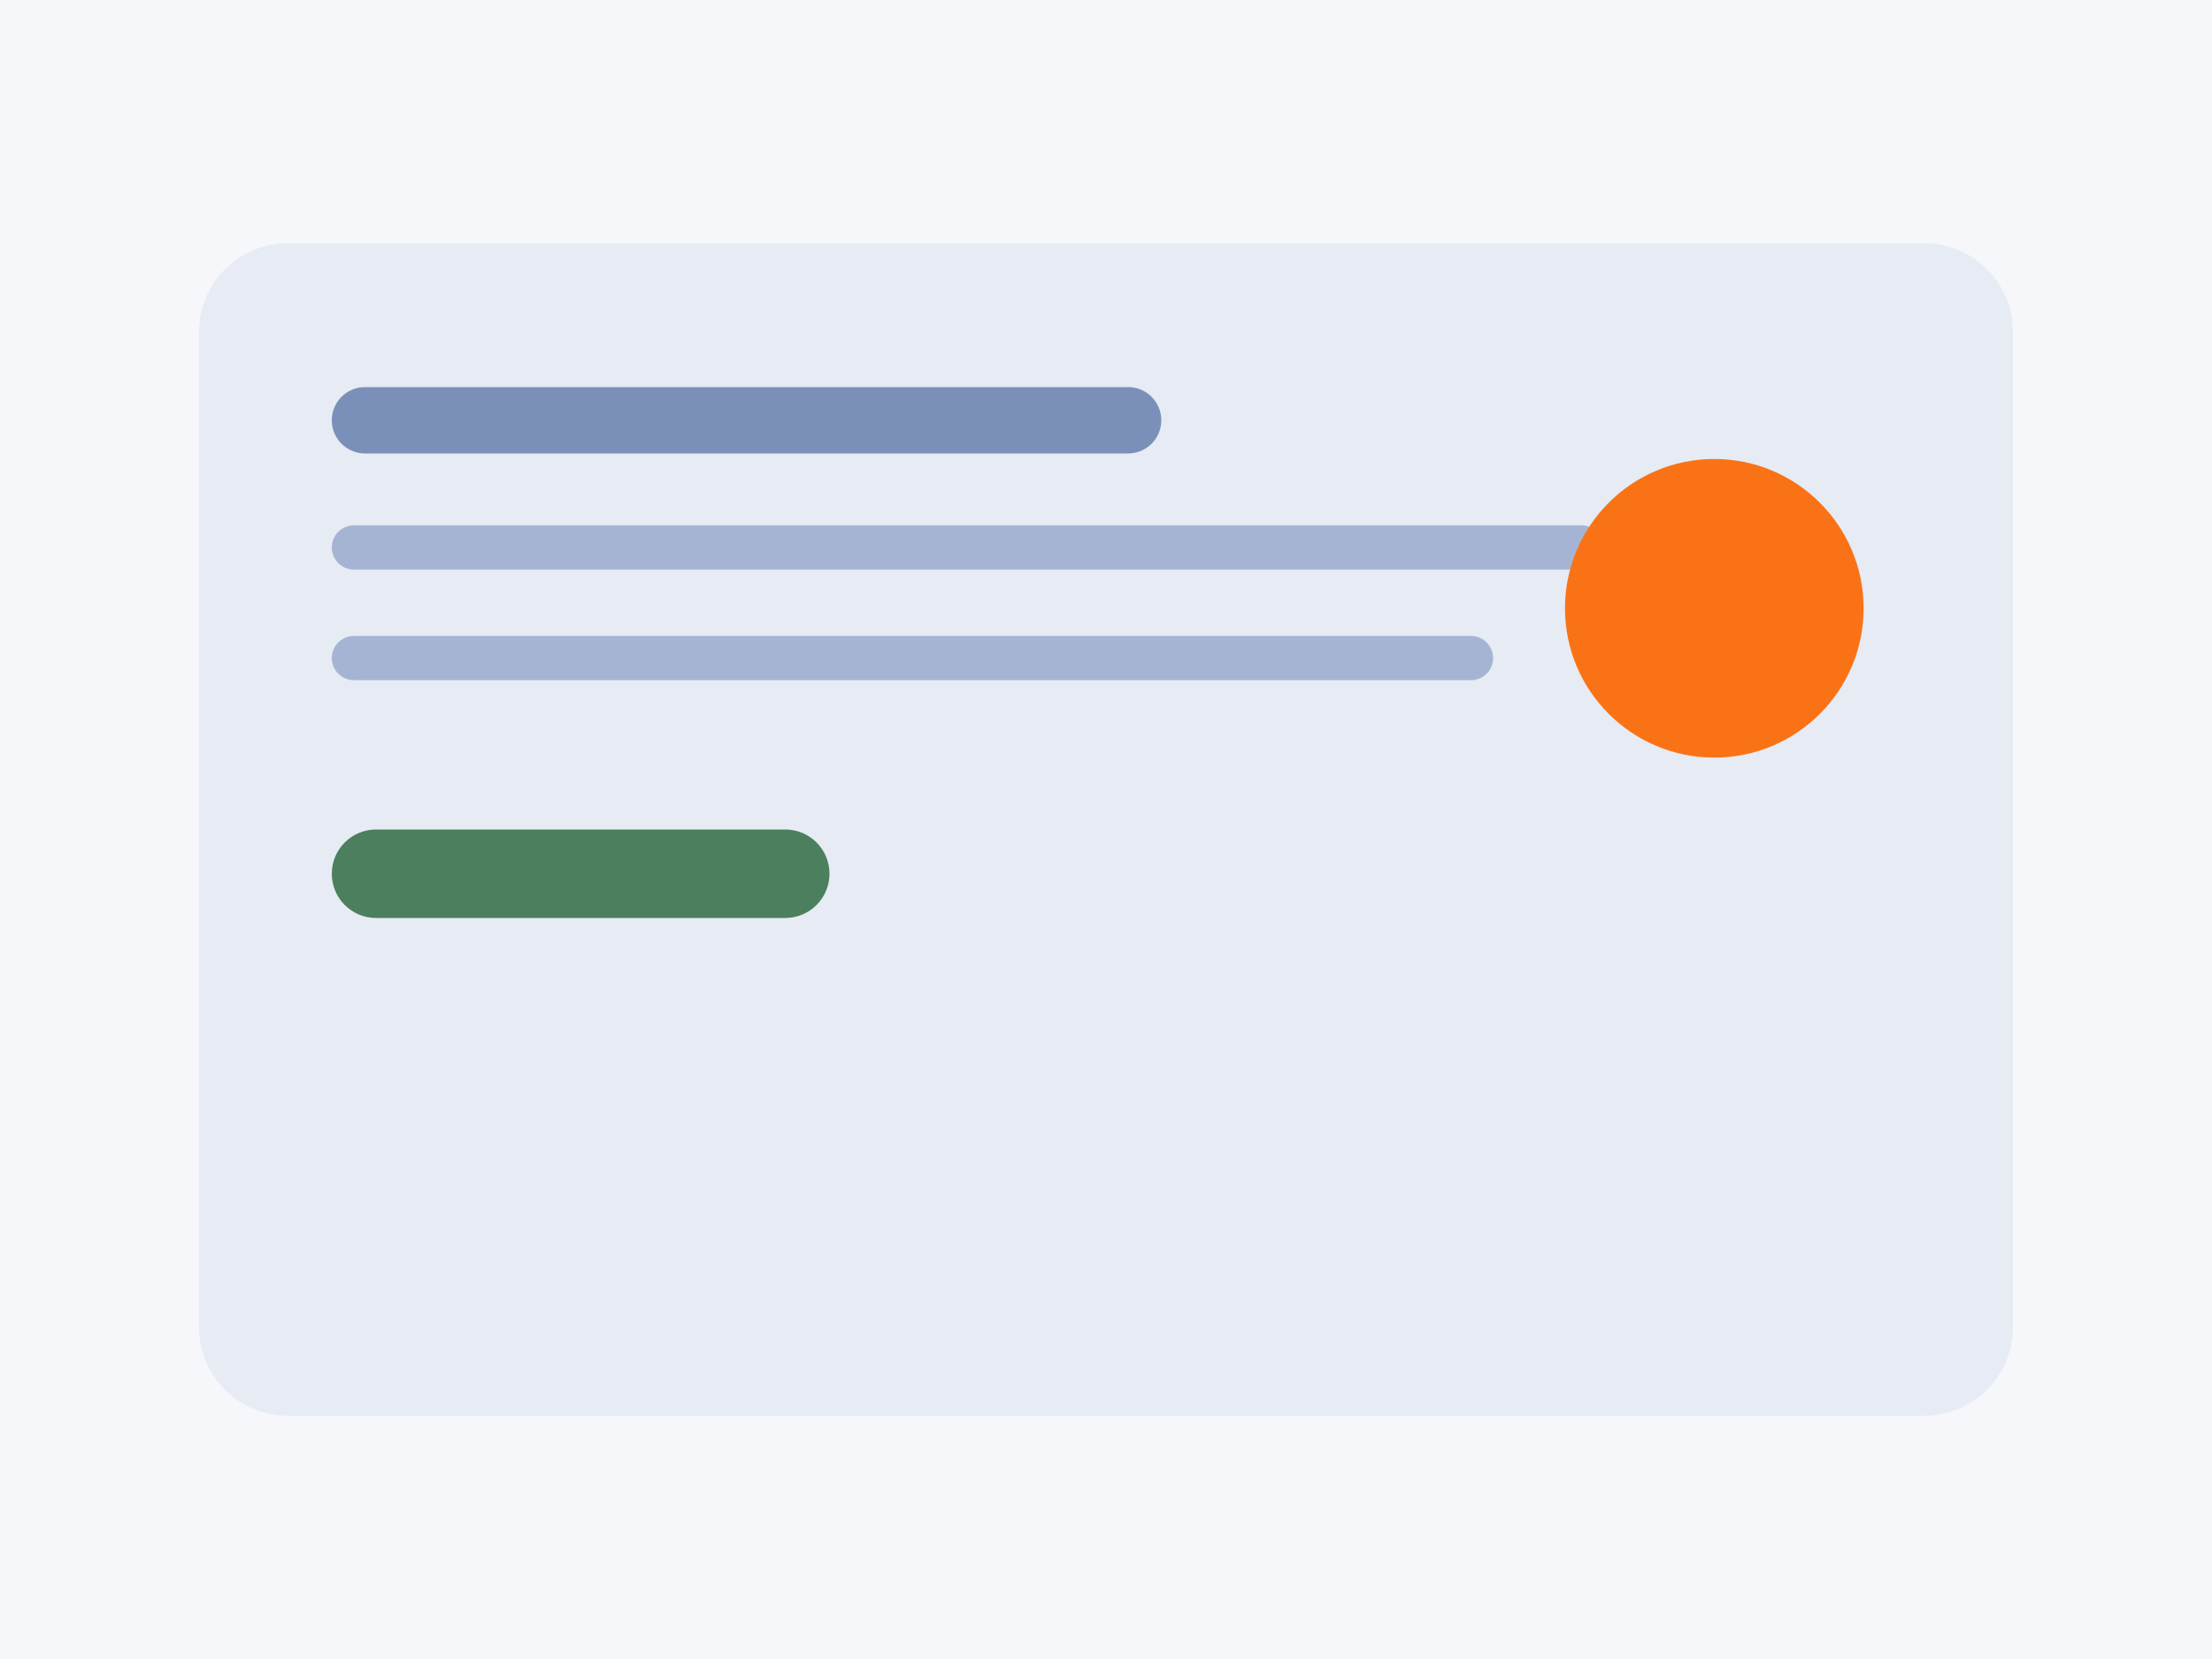
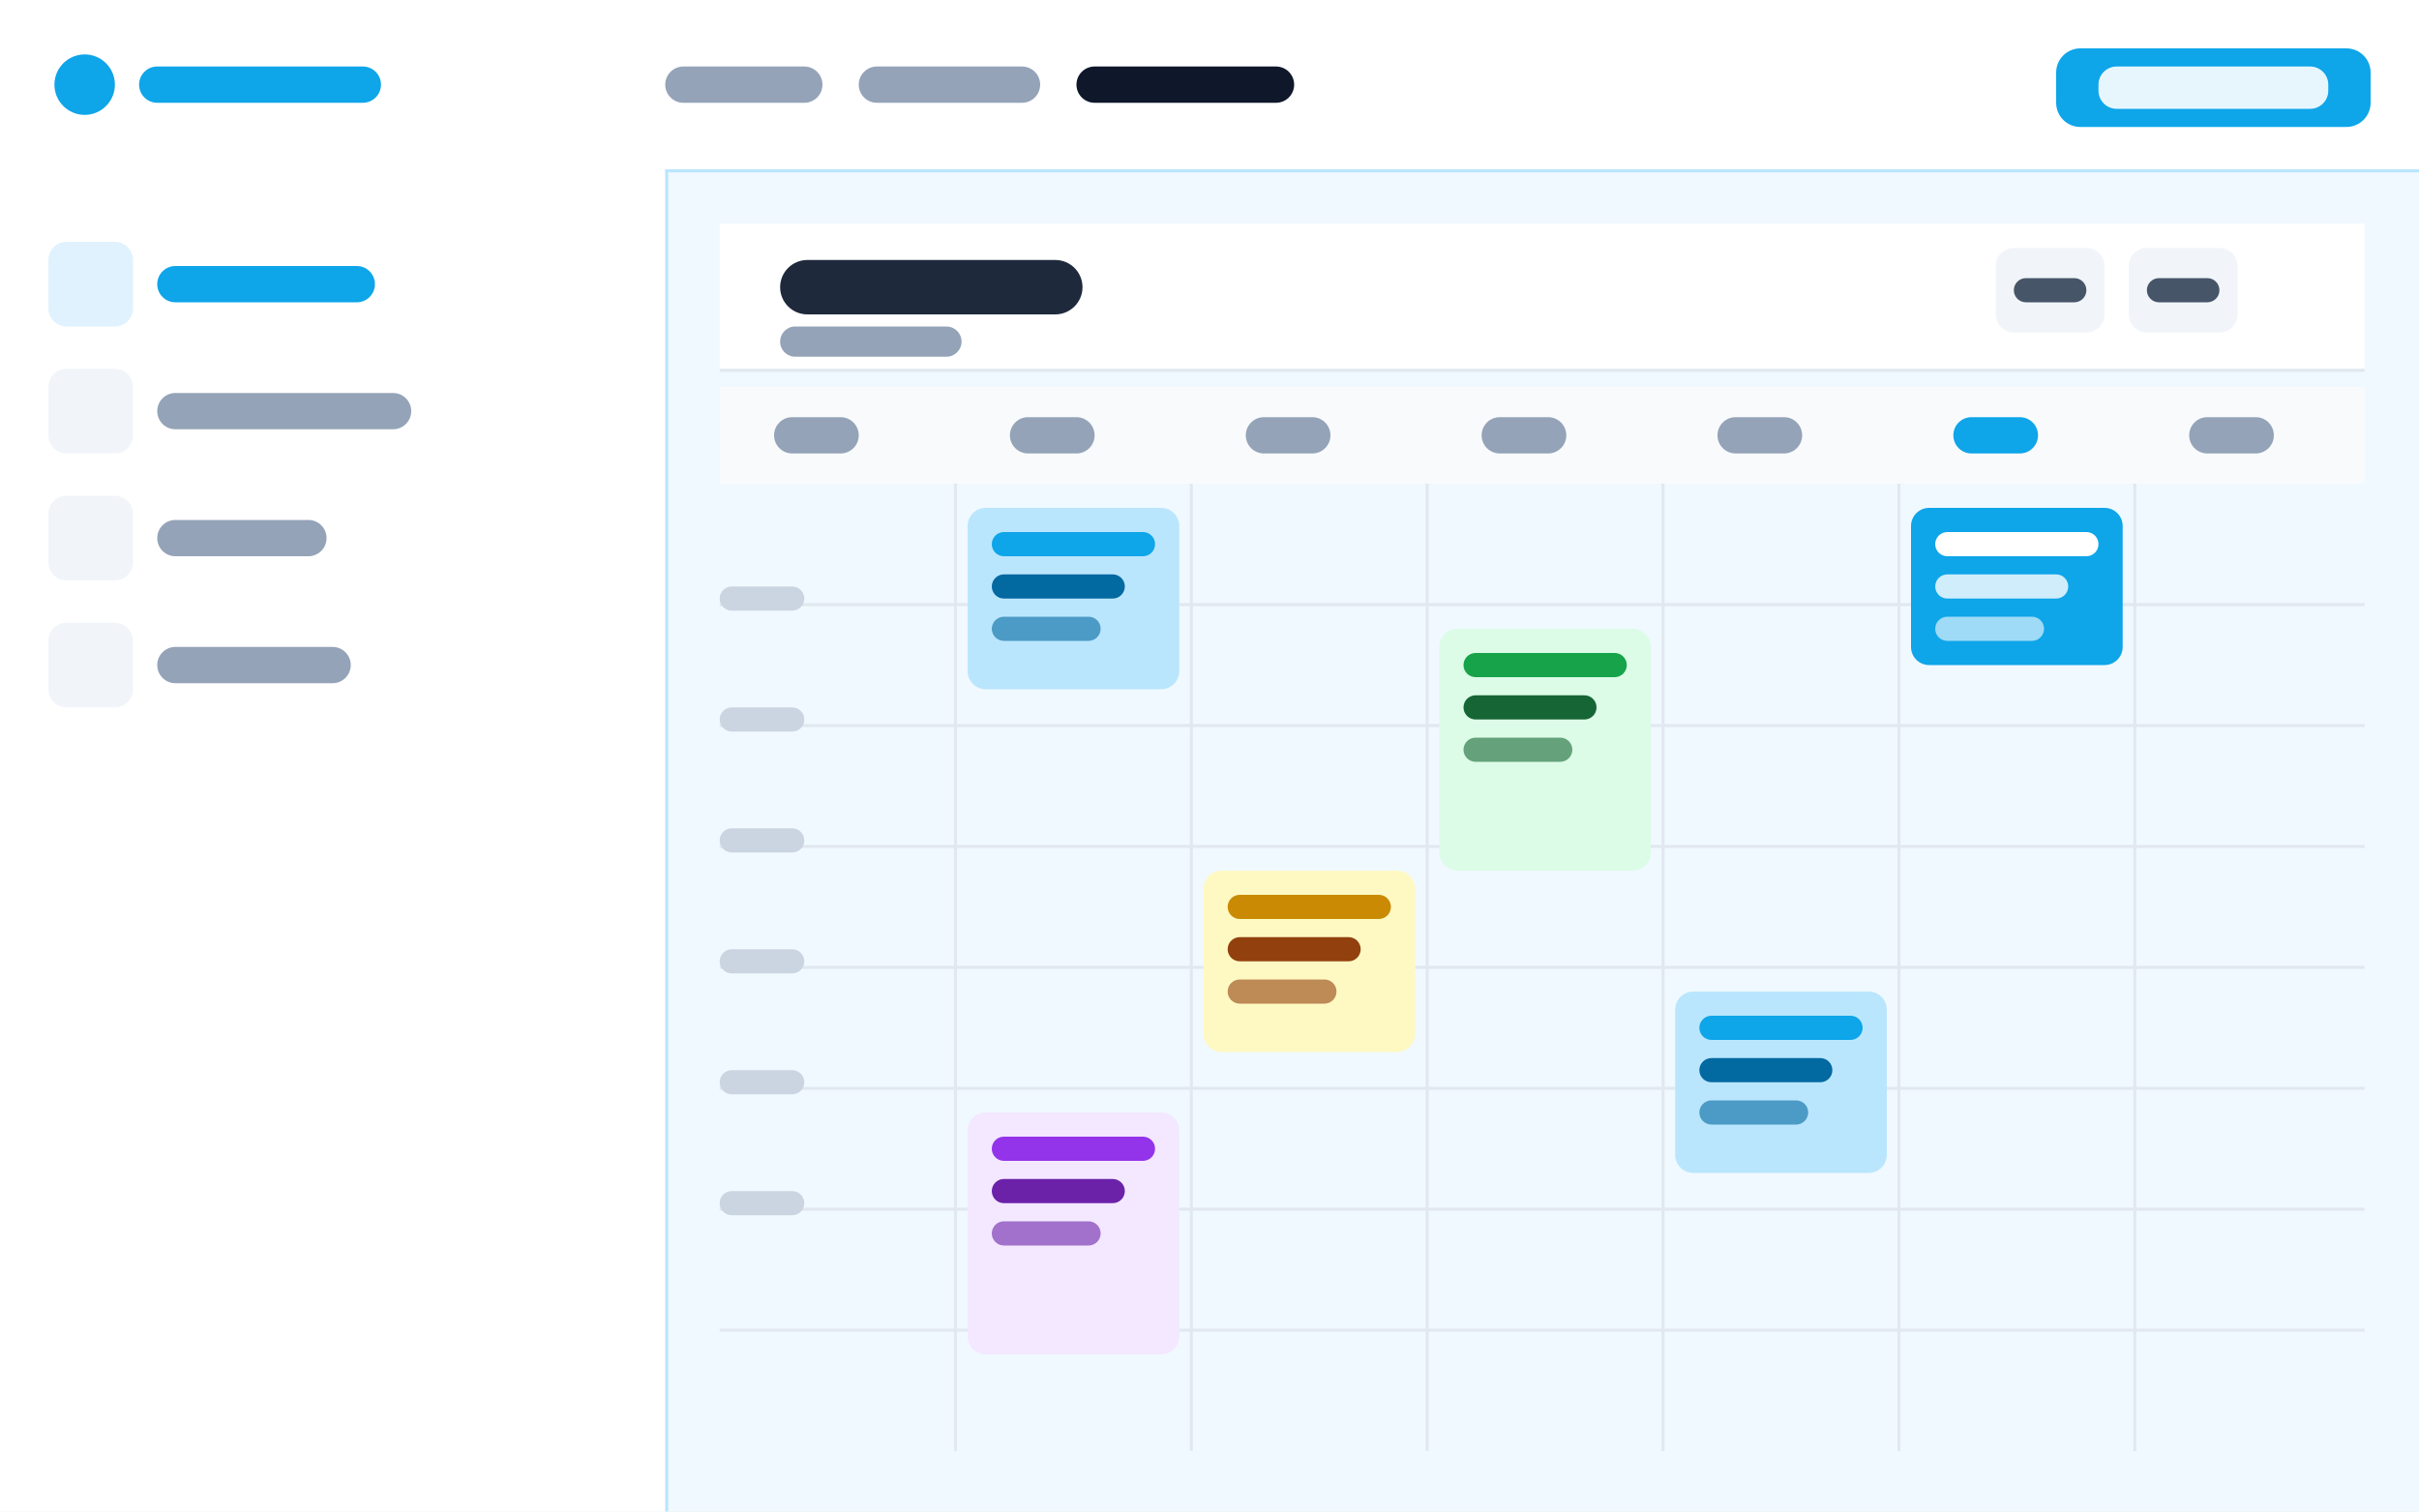
- <svg xmlns="http://www.w3.org/2000/svg" width="800" height="600" viewBox="0 0 800 600" fill="none">
-   <rect width="800" height="600" fill="#F5F7FB" />
-   <rect x="72" y="88" width="656" height="424" rx="32" fill="#E6EBF4" />
-   <rect x="120" y="140" width="300" height="24" rx="12" fill="#7A90B8" />
-   <rect x="120" y="190" width="460" height="16" rx="8" fill="#A6B4D4" />
-   <rect x="120" y="230" width="420" height="16" rx="8" fill="#A6B4D4" />
-   <rect x="120" y="300" width="180" height="32" rx="16" fill="#4C7F5E" />
-   <circle cx="620" cy="220" r="54" fill="#F97316" />
+ <svg xmlns="http://www.w3.org/2000/svg" width="800" height="500" viewBox="0 0 800 500" fill="none">
+   <rect width="800" height="500" fill="#F0F9FF" />
+   <rect width="800" height="56" fill="white" />
+   <rect width="800" height="1" y="56" fill="#BAE6FD" />
+   <circle cx="28" cy="28" r="10" fill="#0EA5E9" />
+   <rect x="46" y="22" width="80" height="12" rx="6" fill="#0EA5E9" />
+   <rect x="220" y="22" width="52" height="12" rx="6" fill="#94A3B8" />
+   <rect x="284" y="22" width="60" height="12" rx="6" fill="#94A3B8" />
+   <rect x="356" y="22" width="72" height="12" rx="6" fill="#0F172A" />
+   <rect x="680" y="16" width="104" height="26" rx="8" fill="#0EA5E9" />
+   <rect x="694" y="22" width="76" height="14" rx="6" fill="white" opacity="0.9" />
+   <rect x="0" y="56" width="220" height="444" fill="white" />
+   <rect x="220" y="56" width="1" height="444" fill="#BAE6FD" />
+   <rect x="16" y="80" width="28" height="28" rx="6" fill="#E0F2FE" />
+   <rect x="52" y="88" width="72" height="12" rx="6" fill="#0EA5E9" />
+   <rect x="16" y="122" width="28" height="28" rx="6" fill="#F1F5F9" />
+   <rect x="52" y="130" width="84" height="12" rx="6" fill="#94A3B8" />
+   <rect x="16" y="164" width="28" height="28" rx="6" fill="#F1F5F9" />
+   <rect x="52" y="172" width="56" height="12" rx="6" fill="#94A3B8" />
+   <rect x="16" y="206" width="28" height="28" rx="6" fill="#F1F5F9" />
+   <rect x="52" y="214" width="64" height="12" rx="6" fill="#94A3B8" />
+   <rect x="238" y="74" width="544" height="48" rx="0" fill="white" />
+   <rect x="238" y="122" width="544" height="1" fill="#E2E8F0" />
+   <rect x="258" y="86" width="100" height="18" rx="9" fill="#1E293B" />
+   <rect x="258" y="108" width="60" height="10" rx="5" fill="#94A3B8" />
+   <rect x="660" y="82" width="36" height="28" rx="6" fill="#F1F5F9" />
+   <rect x="704" y="82" width="36" height="28" rx="6" fill="#F1F5F9" />
+   <rect x="666" y="92" width="24" height="8" rx="4" fill="#475569" />
+   <rect x="710" y="92" width="24" height="8" rx="4" fill="#475569" />
+   <rect x="238" y="128" width="544" height="32" fill="#F8FAFC" />
+   <rect x="256" y="138" width="28" height="12" rx="6" fill="#94A3B8" />
+   <rect x="334" y="138" width="28" height="12" rx="6" fill="#94A3B8" />
+   <rect x="412" y="138" width="28" height="12" rx="6" fill="#94A3B8" />
+   <rect x="490" y="138" width="28" height="12" rx="6" fill="#94A3B8" />
+   <rect x="568" y="138" width="28" height="12" rx="6" fill="#94A3B8" />
+   <rect x="646" y="138" width="28" height="12" rx="6" fill="#0EA5E9" />
+   <rect x="724" y="138" width="28" height="12" rx="6" fill="#94A3B8" />
+   <line x1="316" y1="160" x2="316" y2="480" stroke="#E2E8F0" stroke-width="1" />
+   <line x1="394" y1="160" x2="394" y2="480" stroke="#E2E8F0" stroke-width="1" />
+   <line x1="472" y1="160" x2="472" y2="480" stroke="#E2E8F0" stroke-width="1" />
+   <line x1="550" y1="160" x2="550" y2="480" stroke="#E2E8F0" stroke-width="1" />
+   <line x1="628" y1="160" x2="628" y2="480" stroke="#E2E8F0" stroke-width="1" />
+   <line x1="706" y1="160" x2="706" y2="480" stroke="#E2E8F0" stroke-width="1" />
+   <line x1="238" y1="200" x2="782" y2="200" stroke="#E2E8F0" stroke-width="1" />
+   <line x1="238" y1="240" x2="782" y2="240" stroke="#E2E8F0" stroke-width="1" />
+   <line x1="238" y1="280" x2="782" y2="280" stroke="#E2E8F0" stroke-width="1" />
+   <line x1="238" y1="320" x2="782" y2="320" stroke="#E2E8F0" stroke-width="1" />
+   <line x1="238" y1="360" x2="782" y2="360" stroke="#E2E8F0" stroke-width="1" />
+   <line x1="238" y1="400" x2="782" y2="400" stroke="#E2E8F0" stroke-width="1" />
+   <line x1="238" y1="440" x2="782" y2="440" stroke="#E2E8F0" stroke-width="1" />
+   <rect x="238" y="194" width="28" height="8" rx="4" fill="#CBD5E1" />
+   <rect x="238" y="234" width="28" height="8" rx="4" fill="#CBD5E1" />
+   <rect x="238" y="274" width="28" height="8" rx="4" fill="#CBD5E1" />
+   <rect x="238" y="314" width="28" height="8" rx="4" fill="#CBD5E1" />
+   <rect x="238" y="354" width="28" height="8" rx="4" fill="#CBD5E1" />
+   <rect x="238" y="394" width="28" height="8" rx="4" fill="#CBD5E1" />
+   <rect x="320" y="168" width="70" height="60" rx="6" fill="#BAE6FD" />
+   <rect x="328" y="176" width="54" height="8" rx="4" fill="#0EA5E9" />
+   <rect x="328" y="190" width="44" height="8" rx="4" fill="#0369A1" />
+   <rect x="328" y="204" width="36" height="8" rx="4" fill="#0369A1" opacity="0.6" />
+   <rect x="476" y="208" width="70" height="80" rx="6" fill="#DCFCE7" />
+   <rect x="484" y="216" width="54" height="8" rx="4" fill="#16A34A" />
+   <rect x="484" y="230" width="44" height="8" rx="4" fill="#166534" />
+   <rect x="484" y="244" width="36" height="8" rx="4" fill="#166534" opacity="0.6" />
+   <rect x="632" y="168" width="70" height="52" rx="6" fill="#0EA5E9" />
+   <rect x="640" y="176" width="54" height="8" rx="4" fill="white" />
+   <rect x="640" y="190" width="44" height="8" rx="4" fill="white" opacity="0.8" />
+   <rect x="640" y="204" width="36" height="8" rx="4" fill="white" opacity="0.6" />
+   <rect x="398" y="288" width="70" height="60" rx="6" fill="#FEF9C3" />
+   <rect x="406" y="296" width="54" height="8" rx="4" fill="#CA8A04" />
+   <rect x="406" y="310" width="44" height="8" rx="4" fill="#92400E" />
+   <rect x="406" y="324" width="36" height="8" rx="4" fill="#92400E" opacity="0.6" />
+   <rect x="554" y="328" width="70" height="60" rx="6" fill="#BAE6FD" />
+   <rect x="562" y="336" width="54" height="8" rx="4" fill="#0EA5E9" />
+   <rect x="562" y="350" width="44" height="8" rx="4" fill="#0369A1" />
+   <rect x="562" y="364" width="36" height="8" rx="4" fill="#0369A1" opacity="0.6" />
+   <rect x="320" y="368" width="70" height="80" rx="6" fill="#F3E8FF" />
+   <rect x="328" y="376" width="54" height="8" rx="4" fill="#9333EA" />
+   <rect x="328" y="390" width="44" height="8" rx="4" fill="#6B21A8" />
+   <rect x="328" y="404" width="36" height="8" rx="4" fill="#6B21A8" opacity="0.6" />
</svg>
